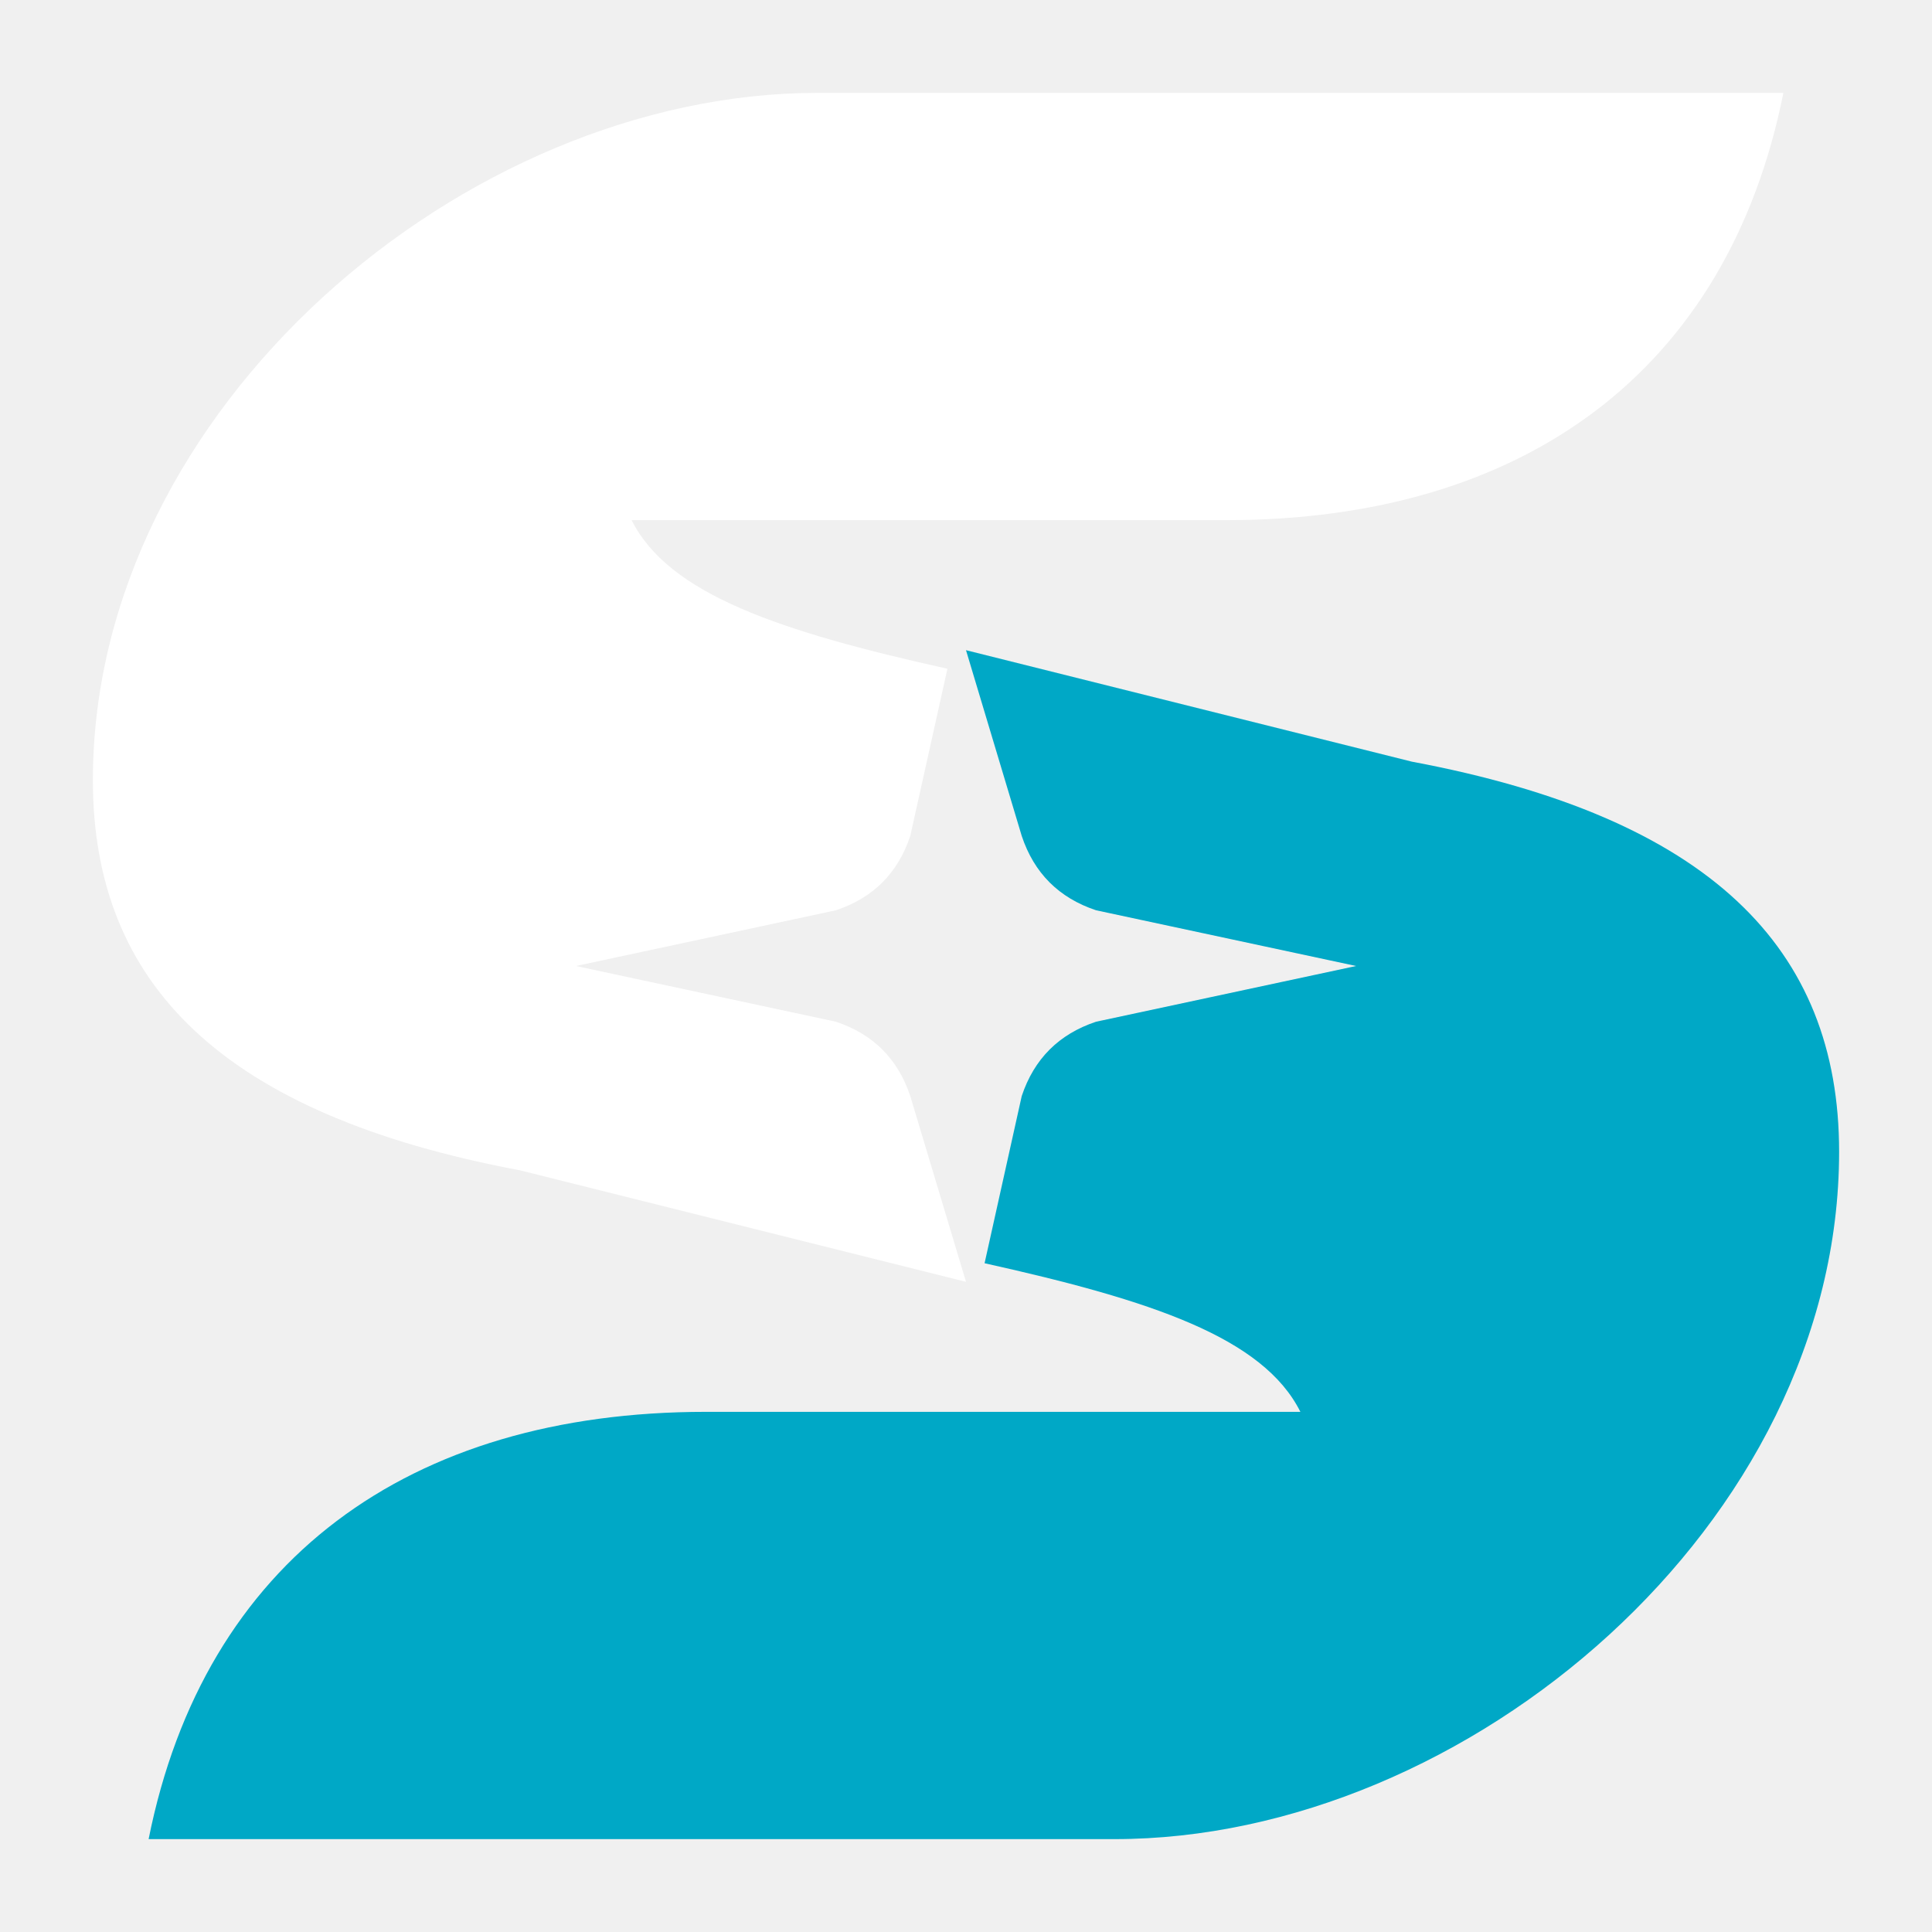
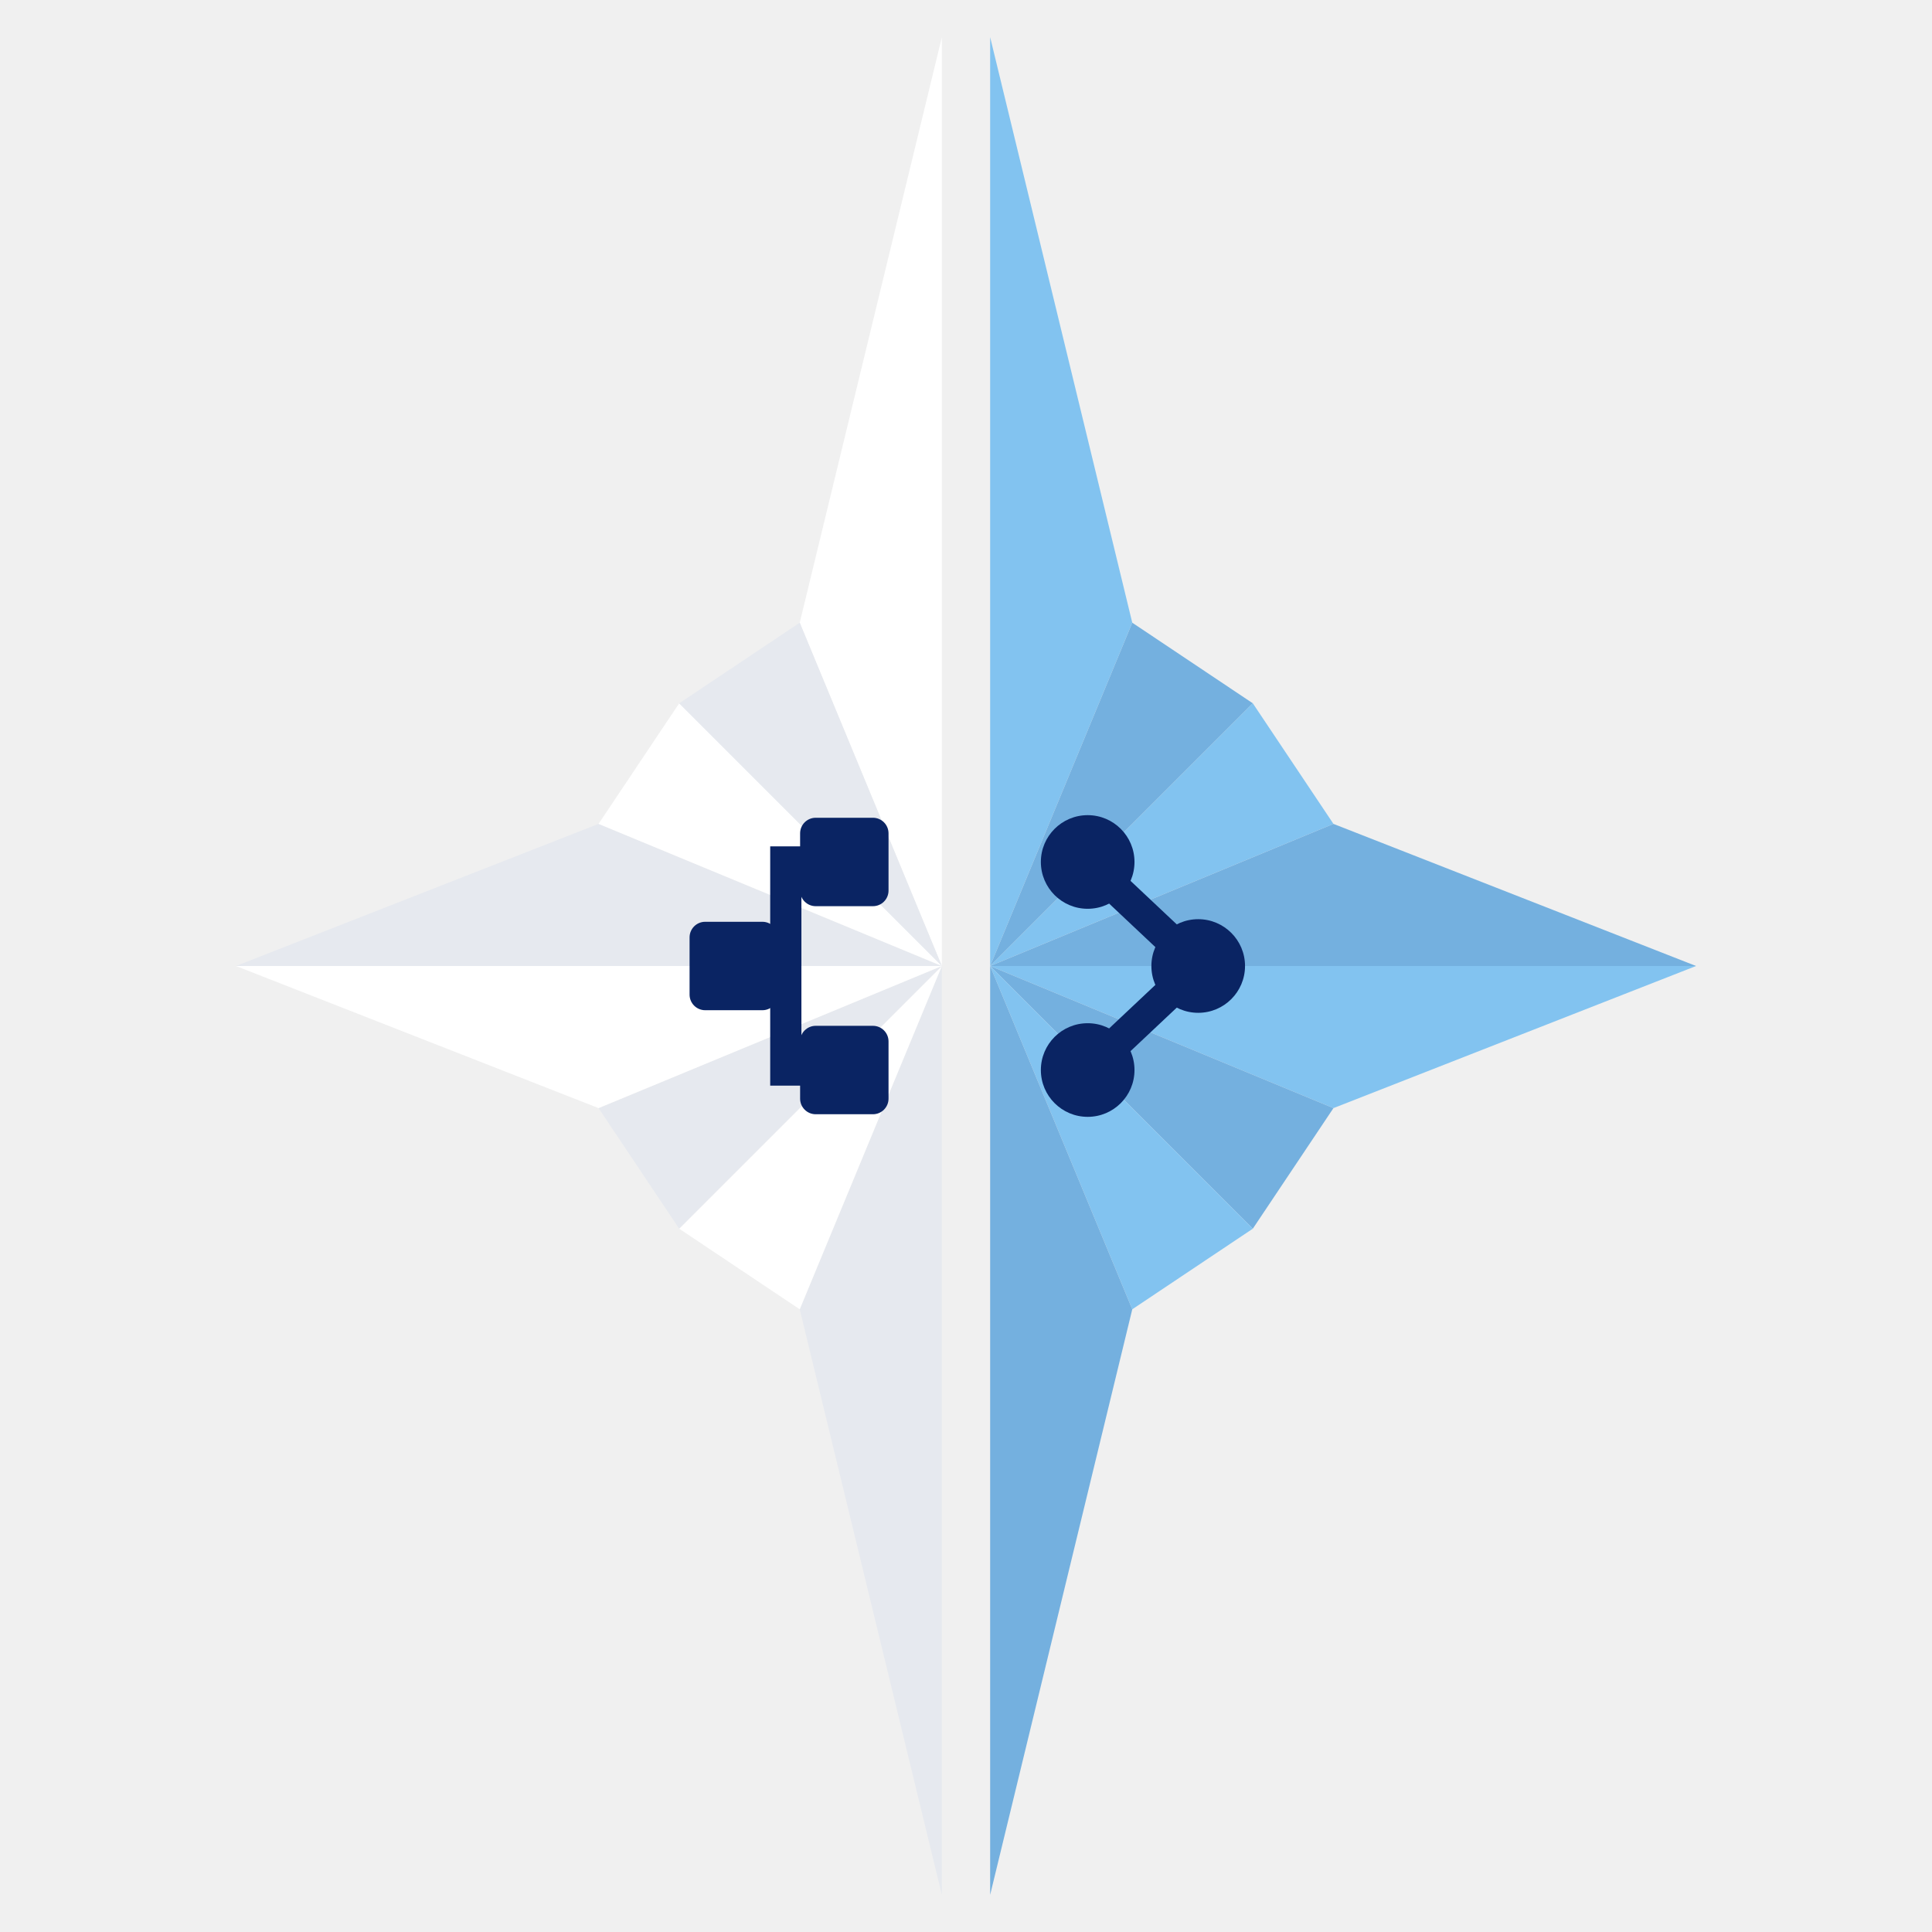
<svg xmlns="http://www.w3.org/2000/svg" width="104" height="104" viewBox="0 0 104 104" role="img" aria-labelledby="title desc">
-   <path fill="#FFFFFF" d="M44 5 H96 C93 20 82 28 66 28 H34       C36 32 42 34 51 36 L49 45 Q48 48 45 49 L31 52       L45 55 Q48 56 49 59 L52 69 L28 63       C12 60 5 53 5 42 C5 22 25 5 44 5 Z" />
-   <path fill="#00A8C6" transform="rotate(180 52 52)" d="M44 5 H96 C93 20 82 28 66 28 H34       C36 32 42 34 51 36 L49 45 Q48 48 45 49 L31 52       L45 55 Q48 56 49 59 L52 69 L28 63       C12 60 5 53 5 42 C5 22 25 5 44 5 Z" />
+   <g transform="translate(-1.3 0)">
+     <path fill="#FFFFFF" d="M52.00 52.00 L52.00 2.00 L44.35 33.52 Z" />
+     <path fill="#E6E9EF" d="M52.00 52.00 L52.00 102.00 L44.35 70.48 Z" />
+     <path fill="#FFFFFF" d="M52.00 52.00 L37.86 66.14 L44.35 70.48 Z" />
+     <path fill="#E6E9EF" d="M52.00 52.00 L37.86 66.14 L33.52 59.65 Z" />
+     <path fill="#FFFFFF" d="M52.00 52.00 L14.00 52.00 L33.52 59.65 Z" />
+     <path fill="#E6E9EF" d="M52.00 52.00 L14.00 52.00 L33.52 44.35 Z" />
+     <path fill="#FFFFFF" d="M52.00 52.00 L37.86 37.86 L33.52 44.35 Z" />
+     <path fill="#E6E9EF" d="M52.00 52.00 L37.86 37.86 L44.35 33.52 Z" />
+     <g transform="translate(52 52) scale(0.7) translate(-52 -52)">
+       <path d="M44.5 44 H40 V60 H44.5 M40 52 H36" fill="none" stroke="#0A2463" stroke-width="2.4" />
+       <rect x="41.1" y="40.6" width="6.8" height="6.8" rx="1.2" fill="#0A2463" />
+       <rect x="41.1" y="56.6" width="6.8" height="6.8" rx="1.2" fill="#0A2463" />
+       <rect x="32.6" y="48.6" width="6.8" height="6.8" rx="1.2" fill="#0A2463" />
+     </g>
+   </g>
+   <g transform="translate(1.3 0)">
+     <path fill="#82C3F0" d="M52.00 52.00 L52.00 2.00 L59.65 33.52 Z" />
+     <path fill="#74B0DF" d="M52.00 52.00 L66.14 37.86 L59.65 33.52 Z" />
+     <path fill="#82C3F0" d="M52.00 52.00 L66.14 37.86 L70.48 44.35 Z" />
+     <path fill="#74B0DF" d="M52.00 52.00 L90.00 52.00 L70.48 44.35 Z" />
+     <path fill="#82C3F0" d="M52.00 52.00 L90.00 52.00 L70.48 59.65 Z" />
+     <path fill="#74B0DF" d="M52.00 52.00 L66.14 66.14 L70.48 59.65 Z" />
+     <path fill="#82C3F0" d="M52.00 52.00 L66.14 66.14 L59.65 70.48 Z" />
+     <path fill="#74B0DF" d="M52.00 52.00 L52.00 102.00 L59.65 70.48 Z" />
+     <g transform="translate(52 52) scale(0.7) translate(-52 -52)">
+       <path d="M59.5 44 L68 52 M59.5 60 L68 52" fill="none" stroke="#0A2463" stroke-width="2.4" stroke-linecap="round" />
+       <circle cx="59.5" cy="44" r="3.6" fill="#0A2463" />
+       <circle cx="59.5" cy="60" r="3.6" fill="#0A2463" />
+       <circle cx="68" cy="52" r="3.6" fill="#0A2463" />
+     </g>
+   </g>
</svg>
